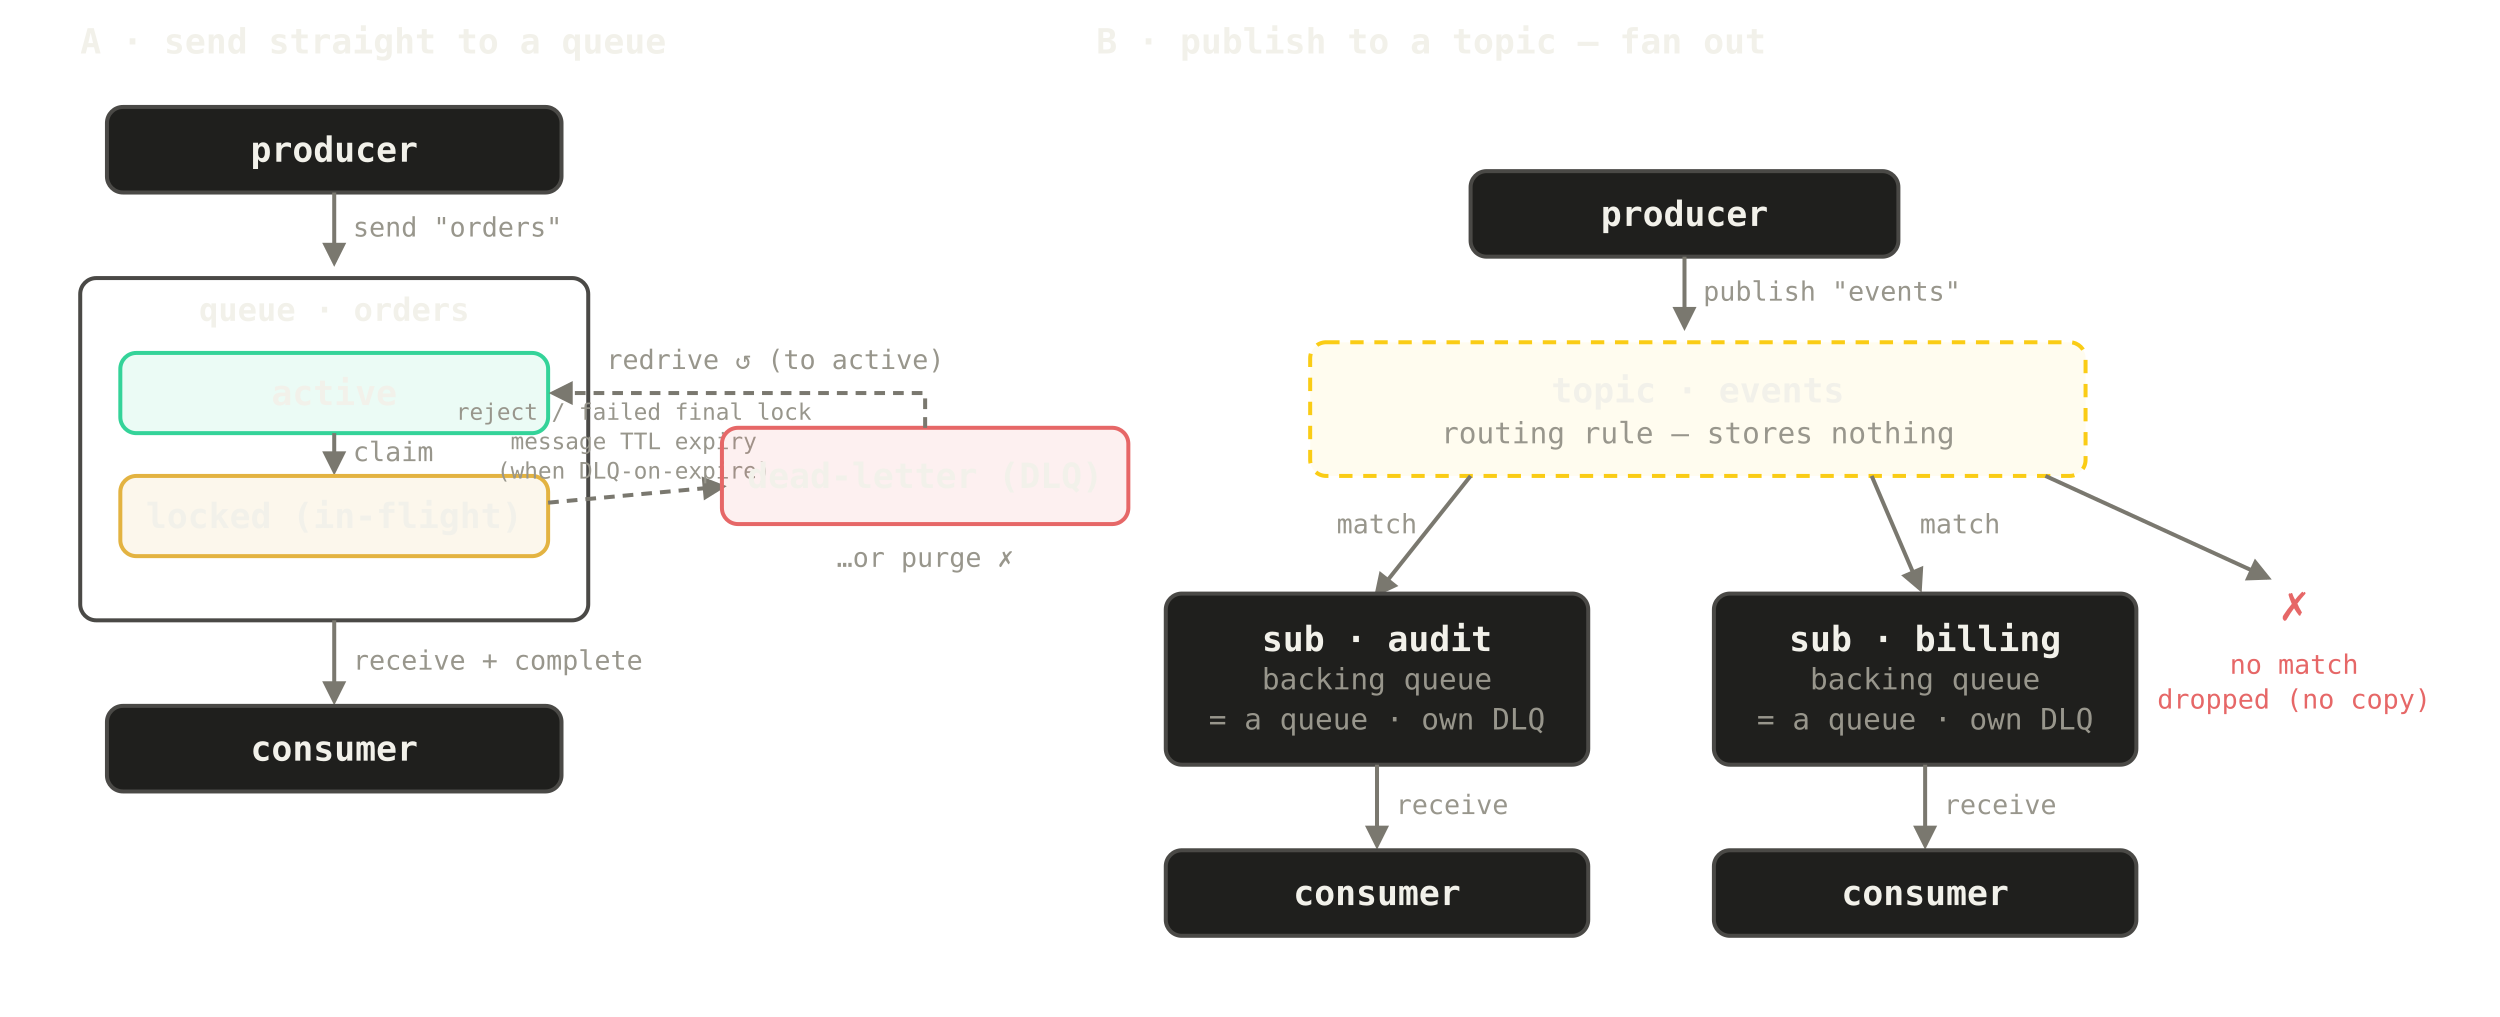
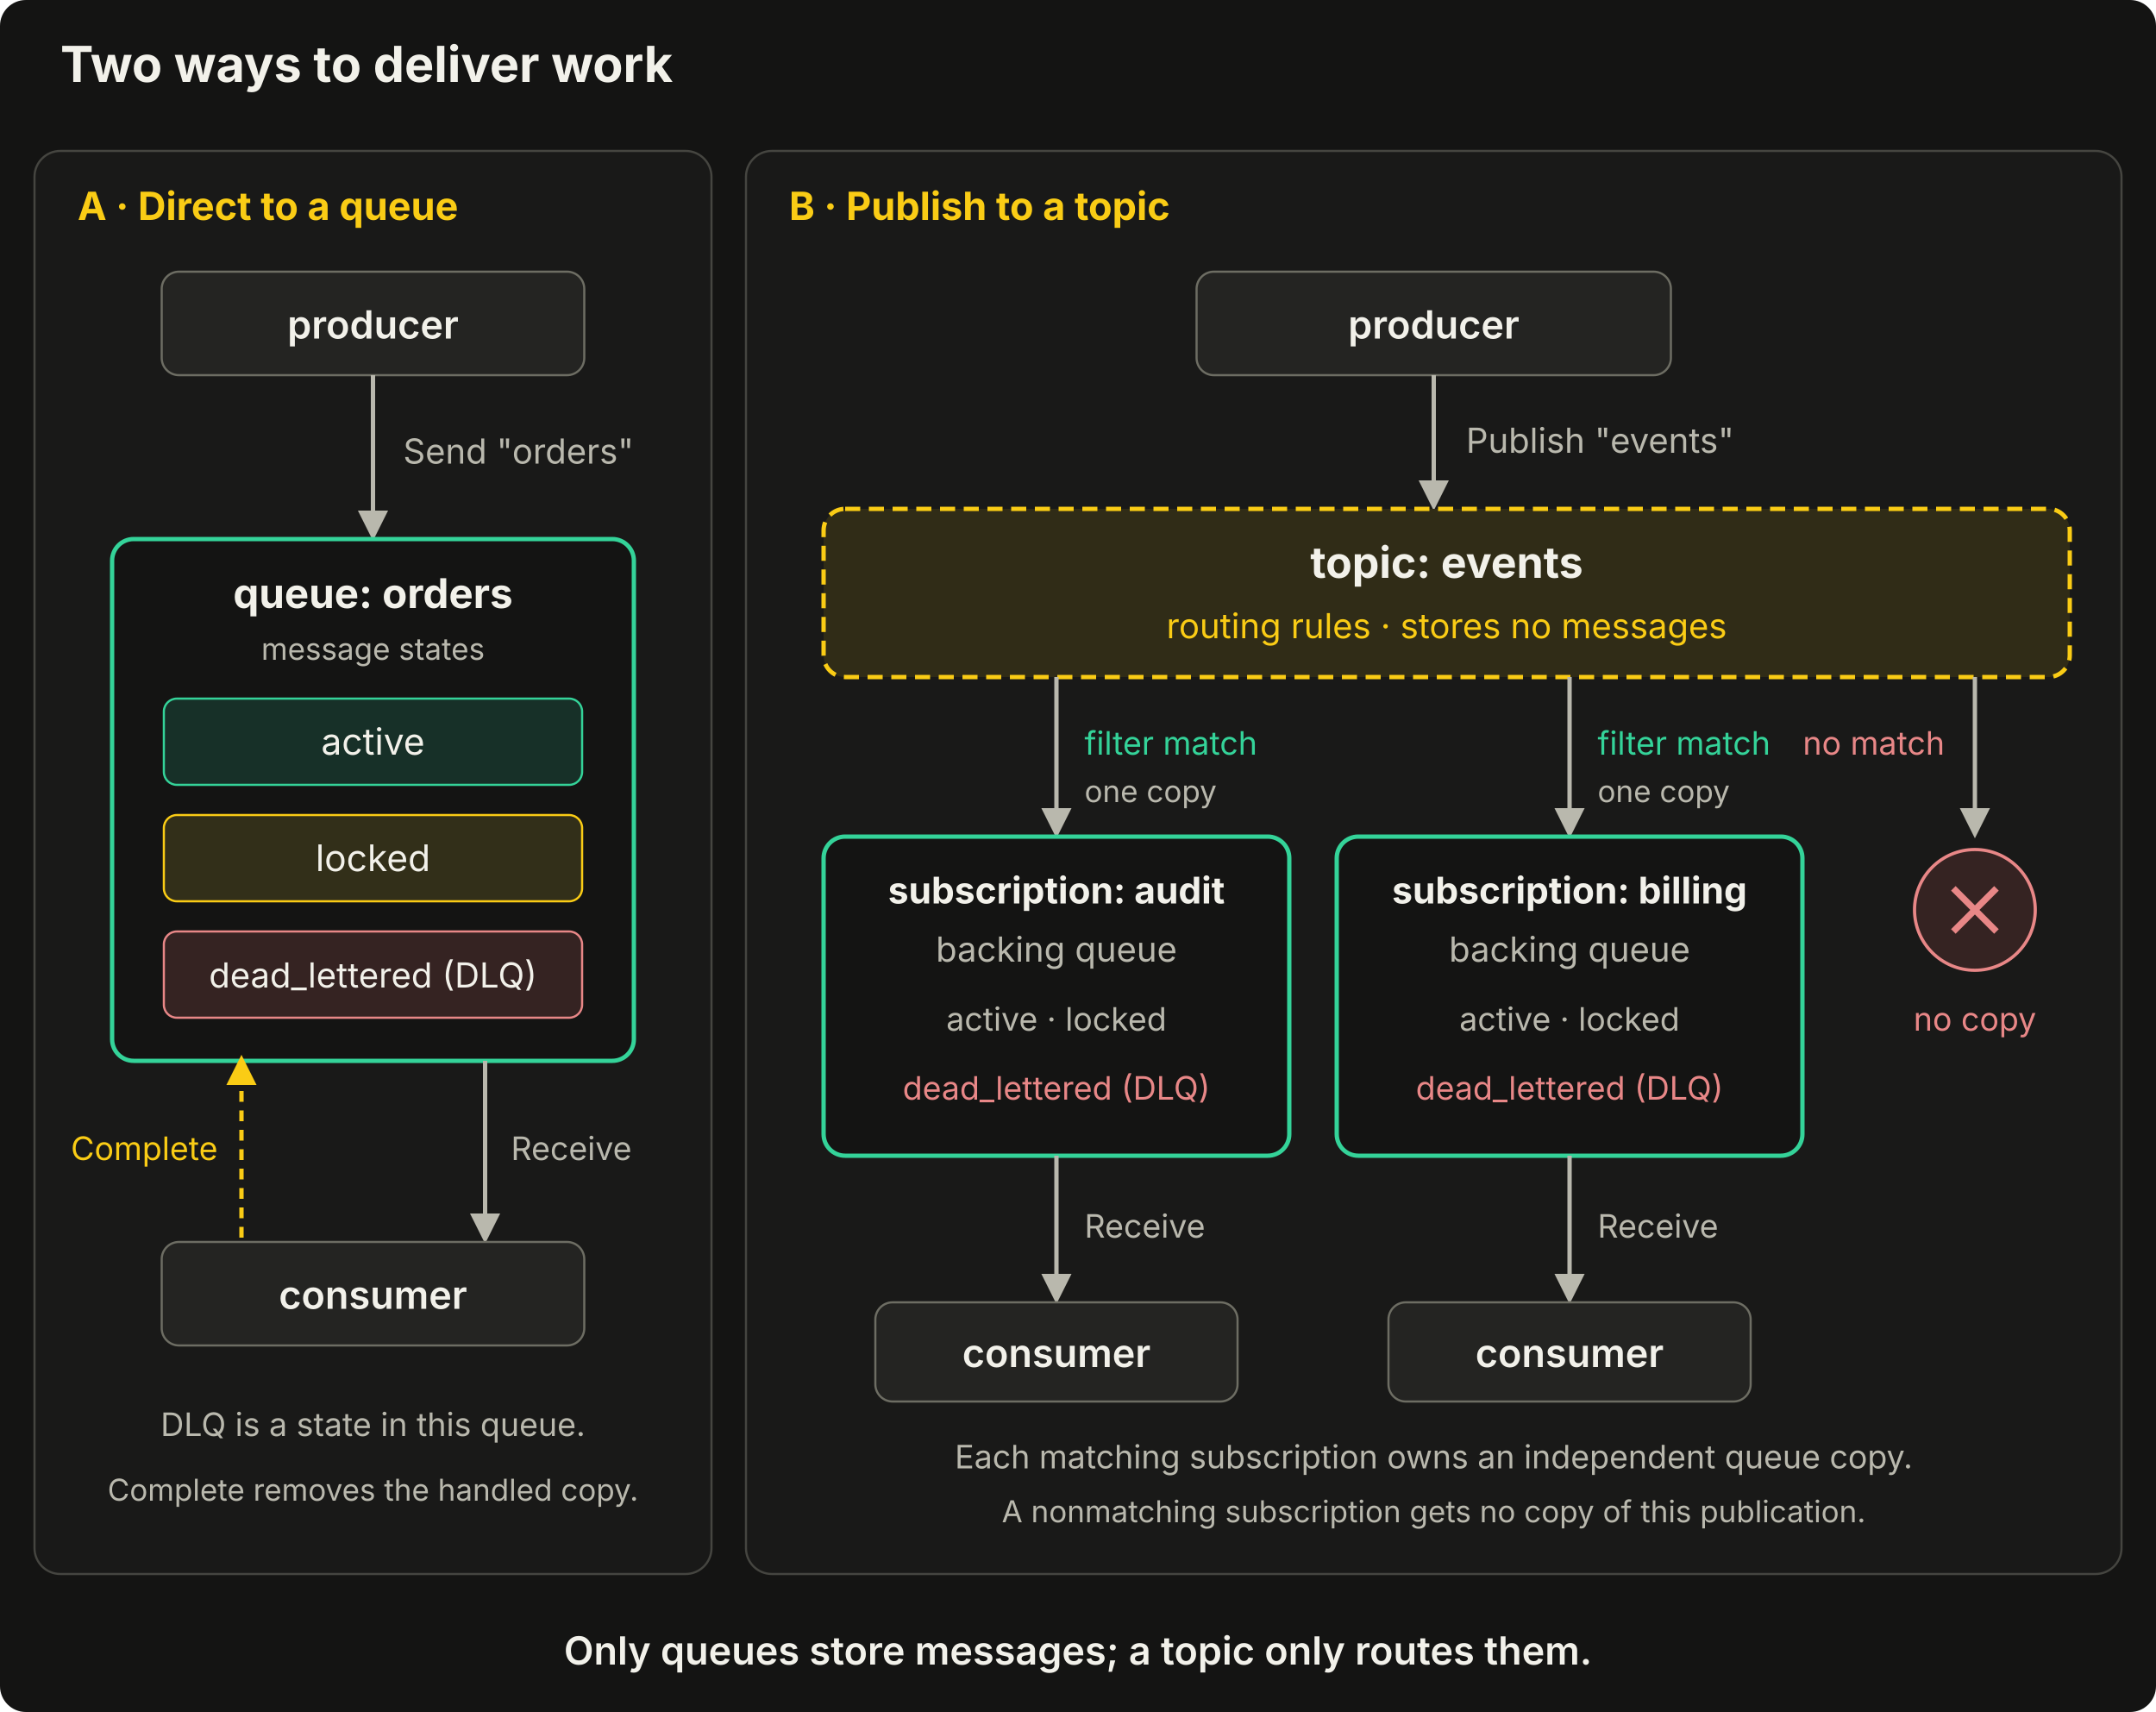
- <svg xmlns="http://www.w3.org/2000/svg" viewBox="0 0 935 380" role="img" aria-label="Two delivery targets: send straight to a queue, or publish to a topic that fans out to subscription queues" font-family="ui-monospace, SF Mono, Menlo, Consolas, monospace">
+ <svg xmlns="http://www.w3.org/2000/svg" viewBox="0 0 1000 794" role="img" aria-labelledby="overview-title overview-description" font-family="system-ui, -apple-system, Segoe UI, sans-serif">
  <defs>
-     <marker id="arr" viewBox="0 0 10 10" refX="8" refY="5" markerWidth="6" markerHeight="6" orient="auto-start-reverse">
-       <path d="M0 0 L10 5 L0 10 z" fill="#7a786f" />
+     <marker id="overview-arrow" viewBox="0 0 10 10" refX="8" refY="5" markerWidth="7" markerHeight="7" orient="auto-start-reverse">
+       <path d="M0 0 10 5 0 10Z" fill="#b9b8ad" />
+     </marker>
+     <marker id="overview-settle-arrow" viewBox="0 0 10 10" refX="8" refY="5" markerWidth="7" markerHeight="7" orient="auto-start-reverse">
+       <path d="M0 0 10 5 0 10Z" fill="#facc15" />
    </marker>
  </defs>
-   <text x="30" y="20" font-size="13" font-weight="600" fill="#f2f1ea">A · send straight to a queue</text>
-   <rect x="40" y="40" width="170" height="32" rx="6" fill="#1f1f1d" stroke="#4a4946" stroke-width="1.5" />
-   <text x="125" y="56" text-anchor="middle" dominant-baseline="central" font-size="13" font-weight="600" fill="#f2f1ea">producer</text>
-   <line x1="125" y1="72" x2="125" y2="98" stroke="#7a786f" stroke-width="1.5" marker-end="url(#arr)" />
-   <text x="132" y="85" font-size="10" dominant-baseline="central" fill="#98968c">send "orders"</text>
-   <rect x="30" y="104" width="190" height="128" rx="6" fill="none" stroke="#4a4946" stroke-width="1.5" />
-   <text x="125" y="120" text-anchor="middle" font-size="12" font-weight="600" fill="#f2f1ea">queue · orders</text>
-   <rect x="45" y="132" width="160" height="30" rx="6" fill="rgba(52,211,153,0.10)" stroke="#34d399" stroke-width="1.5" />
-   <text x="125" y="147" text-anchor="middle" dominant-baseline="central" font-size="13" font-weight="600" fill="#f2f1ea">active</text>
-   <line x1="125" y1="162" x2="125" y2="176" stroke="#7a786f" stroke-width="1.5" marker-end="url(#arr)" />
-   <text x="132" y="169" font-size="10" dominant-baseline="central" fill="#98968c">claim</text>
-   <rect x="45" y="178" width="160" height="30" rx="6" fill="rgba(227,179,65,0.10)" stroke="#e3b341" stroke-width="1.5" />
-   <text x="125" y="193" text-anchor="middle" dominant-baseline="central" font-size="13" font-weight="600" fill="#f2f1ea">locked (in-flight)</text>
-   <line x1="125" y1="232" x2="125" y2="262" stroke="#7a786f" stroke-width="1.5" marker-end="url(#arr)" />
-   <text x="132" y="247" font-size="10" dominant-baseline="central" fill="#98968c">receive + complete</text>
-   <rect x="40" y="264" width="170" height="32" rx="6" fill="#1f1f1d" stroke="#4a4946" stroke-width="1.5" />
-   <text x="125" y="280" text-anchor="middle" dominant-baseline="central" font-size="13" font-weight="600" fill="#f2f1ea">consumer</text>
-   <line x1="205" y1="188" x2="270" y2="182" stroke="#7a786f" stroke-width="1.5" stroke-dasharray="4 3" marker-end="url(#arr)" />
-   <text x="237" y="157" text-anchor="middle" font-size="8.5" fill="#98968c">reject / failed final lock</text>
-   <text x="237" y="168" text-anchor="middle" font-size="8.5" fill="#98968c">message TTL expiry</text>
-   <text x="237" y="179" text-anchor="middle" font-size="8.5" fill="#98968c">(when DLQ-on-expire)</text>
-   <rect x="270" y="160" width="152" height="36" rx="6" fill="rgba(230,103,103,0.10)" stroke="#e66767" stroke-width="1.5" />
-   <text x="346" y="178" text-anchor="middle" dominant-baseline="central" font-size="13" font-weight="600" fill="#f2f1ea">dead-letter (DLQ)</text>
-   <path d="M 346 160 L 346 147 L 207 147" fill="none" stroke="#7a786f" stroke-width="1.5" stroke-dasharray="4 3" marker-end="url(#arr)" />
-   <text x="290" y="138" text-anchor="middle" font-size="10" fill="#98968c">redrive ↺ (to active)</text>
-   <text x="346" y="212" text-anchor="middle" font-size="10" fill="#98968c">…or purge ✗</text>
-   <text x="410" y="20" font-size="13" font-weight="600" fill="#f2f1ea">B · publish to a topic — fan out</text>
-   <g transform="translate(50,24)">
-     <rect x="500" y="40" width="160" height="32" rx="6" fill="#1f1f1d" stroke="#4a4946" stroke-width="1.5" />
-     <text x="580" y="56" text-anchor="middle" dominant-baseline="central" font-size="13" font-weight="600" fill="#f2f1ea">producer</text>
-     <line x1="580" y1="72" x2="580" y2="98" stroke="#7a786f" stroke-width="1.5" marker-end="url(#arr)" />
-     <text x="587" y="85" font-size="10" dominant-baseline="central" fill="#98968c">publish "events"</text>
-     <rect x="440" y="104" width="290" height="50" rx="6" fill="rgba(250,204,21,0.07)" stroke="#facc15" stroke-width="1.5" stroke-dasharray="5 4" />
-     <text x="585" y="122" text-anchor="middle" dominant-baseline="central" font-size="13" font-weight="600" fill="#f2f1ea">topic · events</text>
-     <text x="585" y="138" text-anchor="middle" dominant-baseline="central" font-size="11" fill="#98968c">routing rule — stores nothing</text>
-     <line x1="500" y1="154" x2="465" y2="198" stroke="#7a786f" stroke-width="1.5" marker-end="url(#arr)" />
-     <text x="480" y="172" text-anchor="end" font-size="10" dominant-baseline="central" fill="#98968c">match</text>
-     <line x1="650" y1="154" x2="668" y2="196" stroke="#7a786f" stroke-width="1.5" marker-end="url(#arr)" />
-     <text x="668" y="172" font-size="10" dominant-baseline="central" fill="#98968c">match</text>
-     <line x1="715" y1="154" x2="798" y2="192" stroke="#7a786f" stroke-width="1.5" marker-end="url(#arr)" />
-     <rect x="386" y="198" width="158" height="64" rx="6" fill="#1f1f1d" stroke="#4a4946" stroke-width="1.5" />
-     <text x="465" y="215" text-anchor="middle" dominant-baseline="central" font-size="13" font-weight="600" fill="#f2f1ea">sub · audit</text>
-     <text x="465" y="230" text-anchor="middle" dominant-baseline="central" font-size="11" fill="#98968c">backing queue</text>
-     <text x="465" y="245" text-anchor="middle" dominant-baseline="central" font-size="11" fill="#98968c">= a queue · own DLQ</text>
-     <rect x="591" y="198" width="158" height="64" rx="6" fill="#1f1f1d" stroke="#4a4946" stroke-width="1.5" />
-     <text x="670" y="215" text-anchor="middle" dominant-baseline="central" font-size="13" font-weight="600" fill="#f2f1ea">sub · billing</text>
-     <text x="670" y="230" text-anchor="middle" dominant-baseline="central" font-size="11" fill="#98968c">backing queue</text>
-     <text x="670" y="245" text-anchor="middle" dominant-baseline="central" font-size="11" fill="#98968c">= a queue · own DLQ</text>
-     <text x="808" y="208" text-anchor="middle" font-size="18" fill="#e66767">✗</text>
-     <text x="808" y="228" text-anchor="middle" font-size="10" fill="#e66767">no match</text>
-     <text x="808" y="241" text-anchor="middle" font-size="10" fill="#e66767">dropped (no copy)</text>
-     <line x1="465" y1="262" x2="465" y2="292" stroke="#7a786f" stroke-width="1.5" marker-end="url(#arr)" />
-     <text x="472" y="277" font-size="10" dominant-baseline="central" fill="#98968c">receive</text>
-     <line x1="670" y1="262" x2="670" y2="292" stroke="#7a786f" stroke-width="1.5" marker-end="url(#arr)" />
-     <text x="677" y="277" font-size="10" dominant-baseline="central" fill="#98968c">receive</text>
-     <rect x="386" y="294" width="158" height="32" rx="6" fill="#1f1f1d" stroke="#4a4946" stroke-width="1.5" />
-     <text x="465" y="310" text-anchor="middle" dominant-baseline="central" font-size="13" font-weight="600" fill="#f2f1ea">consumer</text>
-     <rect x="591" y="294" width="158" height="32" rx="6" fill="#1f1f1d" stroke="#4a4946" stroke-width="1.5" />
-     <text x="670" y="310" text-anchor="middle" dominant-baseline="central" font-size="13" font-weight="600" fill="#f2f1ea">consumer</text>
+   <rect width="1000" height="794" rx="12" fill="#141413" />
+   <text x="28" y="38" fill="#f2f1ea" font-size="23" font-weight="700">Two ways to deliver work</text>
+   <rect x="16" y="70" width="314" height="660" rx="12" fill="#191918" stroke="#454540" />
+   <rect x="346" y="70" width="638" height="660" rx="12" fill="#191918" stroke="#454540" />
+   <text x="36" y="102" fill="#facc15" font-size="18" font-weight="650">A · Direct to a queue</text>
+   <text x="366" y="102" fill="#facc15" font-size="18" font-weight="650">B · Publish to a topic</text>
+   <g data-node="direct-producer">
+     <rect x="75" y="126" width="196" height="48" rx="8" fill="#242422" stroke="#6d6d63" />
+     <text x="173" y="157" text-anchor="middle" fill="#f2f1ea" font-size="18" font-weight="600">producer</text>
  </g>
+   <g data-edge="send-to-orders">
+     <path d="M173 174V248" fill="none" stroke="#b9b8ad" stroke-width="2" marker-end="url(#overview-arrow)" />
+     <text x="187" y="215" fill="#b9b8ad" font-size="16">Send "orders"</text>
+   </g>
+   <g data-node="orders-queue">
+     <rect x="52" y="250" width="242" height="242" rx="10" fill="#141413" stroke="#34d399" stroke-width="2" />
+     <text x="173" y="282" text-anchor="middle" fill="#f2f1ea" font-size="19" font-weight="650">queue: orders</text>
+     <text x="173" y="306" text-anchor="middle" fill="#b9b8ad" font-size="14">message states</text>
+     <rect x="76" y="324" width="194" height="40" rx="6" fill="#173028" stroke="#34d399" />
+     <text x="173" y="350" text-anchor="middle" fill="#f2f1ea" font-size="17">active</text>
+     <rect x="76" y="378" width="194" height="40" rx="6" fill="#322f19" stroke="#facc15" />
+     <text x="173" y="404" text-anchor="middle" fill="#f2f1ea" font-size="17">locked</text>
+     <rect x="76" y="432" width="194" height="40" rx="6" fill="#352322" stroke="#e88787" />
+     <text x="173" y="458" text-anchor="middle" fill="#f2f1ea" font-size="16">dead_lettered (DLQ)</text>
+   </g>
+   <g data-edge="orders-receive">
+     <path d="M225 492V574" fill="none" stroke="#b9b8ad" stroke-width="2" marker-end="url(#overview-arrow)" />
+     <text x="237" y="538" fill="#b9b8ad" font-size="15">Receive</text>
+   </g>
+   <g data-edge="orders-complete">
+     <path d="M112 574V492" fill="none" stroke="#facc15" stroke-width="2" stroke-dasharray="5 4" marker-end="url(#overview-settle-arrow)" />
+     <text x="101" y="538" text-anchor="end" fill="#facc15" font-size="15">Complete</text>
+   </g>
+   <g data-node="direct-consumer">
+     <rect x="75" y="576" width="196" height="48" rx="8" fill="#242422" stroke="#6d6d63" />
+     <text x="173" y="607" text-anchor="middle" fill="#f2f1ea" font-size="18" font-weight="600">consumer</text>
+   </g>
+   <text x="173" y="666" text-anchor="middle" fill="#b9b8ad" font-size="15">DLQ is a state in this queue.</text>
+   <text x="173" y="696" text-anchor="middle" fill="#b9b8ad" font-size="14">Complete removes the handled copy.</text>
+   <g data-node="topic-producer">
+     <rect x="555" y="126" width="220" height="48" rx="8" fill="#242422" stroke="#6d6d63" />
+     <text x="665" y="157" text-anchor="middle" fill="#f2f1ea" font-size="18" font-weight="600">producer</text>
+   </g>
+   <g data-edge="publish-to-events">
+     <path d="M665 174V234" fill="none" stroke="#b9b8ad" stroke-width="2" marker-end="url(#overview-arrow)" />
+     <text x="680" y="210" fill="#b9b8ad" font-size="16">Publish "events"</text>
+   </g>
+   <g data-node="events-topic">
+     <rect x="382" y="236" width="578" height="78" rx="10" fill="#302c17" stroke="#facc15" stroke-width="2" stroke-dasharray="7 4" />
+     <text x="671" y="268" text-anchor="middle" fill="#f2f1ea" font-size="20" font-weight="650">topic: events</text>
+     <text x="671" y="296" text-anchor="middle" fill="#facc15" font-size="16">routing rules · stores no messages</text>
+   </g>
+   <g data-edge="audit-filter-match">
+     <path d="M490 314V386" fill="none" stroke="#b9b8ad" stroke-width="2" marker-end="url(#overview-arrow)" />
+     <text x="503" y="350" fill="#34d399" font-size="15">filter match</text>
+     <text x="503" y="372" fill="#b9b8ad" font-size="14">one copy</text>
+   </g>
+   <g data-edge="billing-filter-match">
+     <path d="M728 314V386" fill="none" stroke="#b9b8ad" stroke-width="2" marker-end="url(#overview-arrow)" />
+     <text x="741" y="350" fill="#34d399" font-size="15">filter match</text>
+     <text x="741" y="372" fill="#b9b8ad" font-size="14">one copy</text>
+   </g>
+   <g data-edge="nonmatching-subscription">
+     <path d="M916 314V386" fill="none" stroke="#b9b8ad" stroke-width="2" marker-end="url(#overview-arrow)" />
+     <text x="902" y="350" text-anchor="end" fill="#e88787" font-size="15">no match</text>
+     <circle cx="916" cy="422" r="28" fill="#352322" stroke="#e88787" stroke-width="1.5" />
+     <path d="M906 412 926 432M926 412 906 432" stroke="#e88787" stroke-width="3" />
+     <text x="916" y="478" text-anchor="middle" fill="#e88787" font-size="15">no copy</text>
+   </g>
+   <g data-node="audit-backing-queue">
+     <rect x="382" y="388" width="216" height="148" rx="10" fill="#141413" stroke="#34d399" stroke-width="2" />
+     <text x="490" y="419" text-anchor="middle" fill="#f2f1ea" font-size="17" font-weight="650">subscription: audit</text>
+     <text x="490" y="446" text-anchor="middle" fill="#b9b8ad" font-size="16">backing queue</text>
+     <text x="490" y="478" text-anchor="middle" fill="#b9b8ad" font-size="15">active · locked</text>
+     <text x="490" y="510" text-anchor="middle" fill="#e88787" font-size="15">dead_lettered (DLQ)</text>
+   </g>
+   <g data-node="billing-backing-queue">
+     <rect x="620" y="388" width="216" height="148" rx="10" fill="#141413" stroke="#34d399" stroke-width="2" />
+     <text x="728" y="419" text-anchor="middle" fill="#f2f1ea" font-size="17" font-weight="650">subscription: billing</text>
+     <text x="728" y="446" text-anchor="middle" fill="#b9b8ad" font-size="16">backing queue</text>
+     <text x="728" y="478" text-anchor="middle" fill="#b9b8ad" font-size="15">active · locked</text>
+     <text x="728" y="510" text-anchor="middle" fill="#e88787" font-size="15">dead_lettered (DLQ)</text>
+   </g>
+   <g data-edge="audit-receive">
+     <path d="M490 536V602" fill="none" stroke="#b9b8ad" stroke-width="2" marker-end="url(#overview-arrow)" />
+     <text x="503" y="574" fill="#b9b8ad" font-size="15">Receive</text>
+   </g>
+   <g data-edge="billing-receive">
+     <path d="M728 536V602" fill="none" stroke="#b9b8ad" stroke-width="2" marker-end="url(#overview-arrow)" />
+     <text x="741" y="574" fill="#b9b8ad" font-size="15">Receive</text>
+   </g>
+   <g data-node="audit-consumer">
+     <rect x="406" y="604" width="168" height="46" rx="8" fill="#242422" stroke="#6d6d63" />
+     <text x="490" y="634" text-anchor="middle" fill="#f2f1ea" font-size="18" font-weight="600">consumer</text>
+   </g>
+   <g data-node="billing-consumer">
+     <rect x="644" y="604" width="168" height="46" rx="8" fill="#242422" stroke="#6d6d63" />
+     <text x="728" y="634" text-anchor="middle" fill="#f2f1ea" font-size="18" font-weight="600">consumer</text>
+   </g>
+   <text x="665" y="681" text-anchor="middle" fill="#b9b8ad" font-size="15">Each matching subscription owns an independent queue copy.</text>
+   <text x="665" y="706" text-anchor="middle" fill="#b9b8ad" font-size="14">A nonmatching subscription gets no copy of this publication.</text>
+   <text x="500" y="772" text-anchor="middle" fill="#f2f1ea" font-size="18" font-weight="600">Only queues store messages; a topic only routes them.</text>
</svg>
